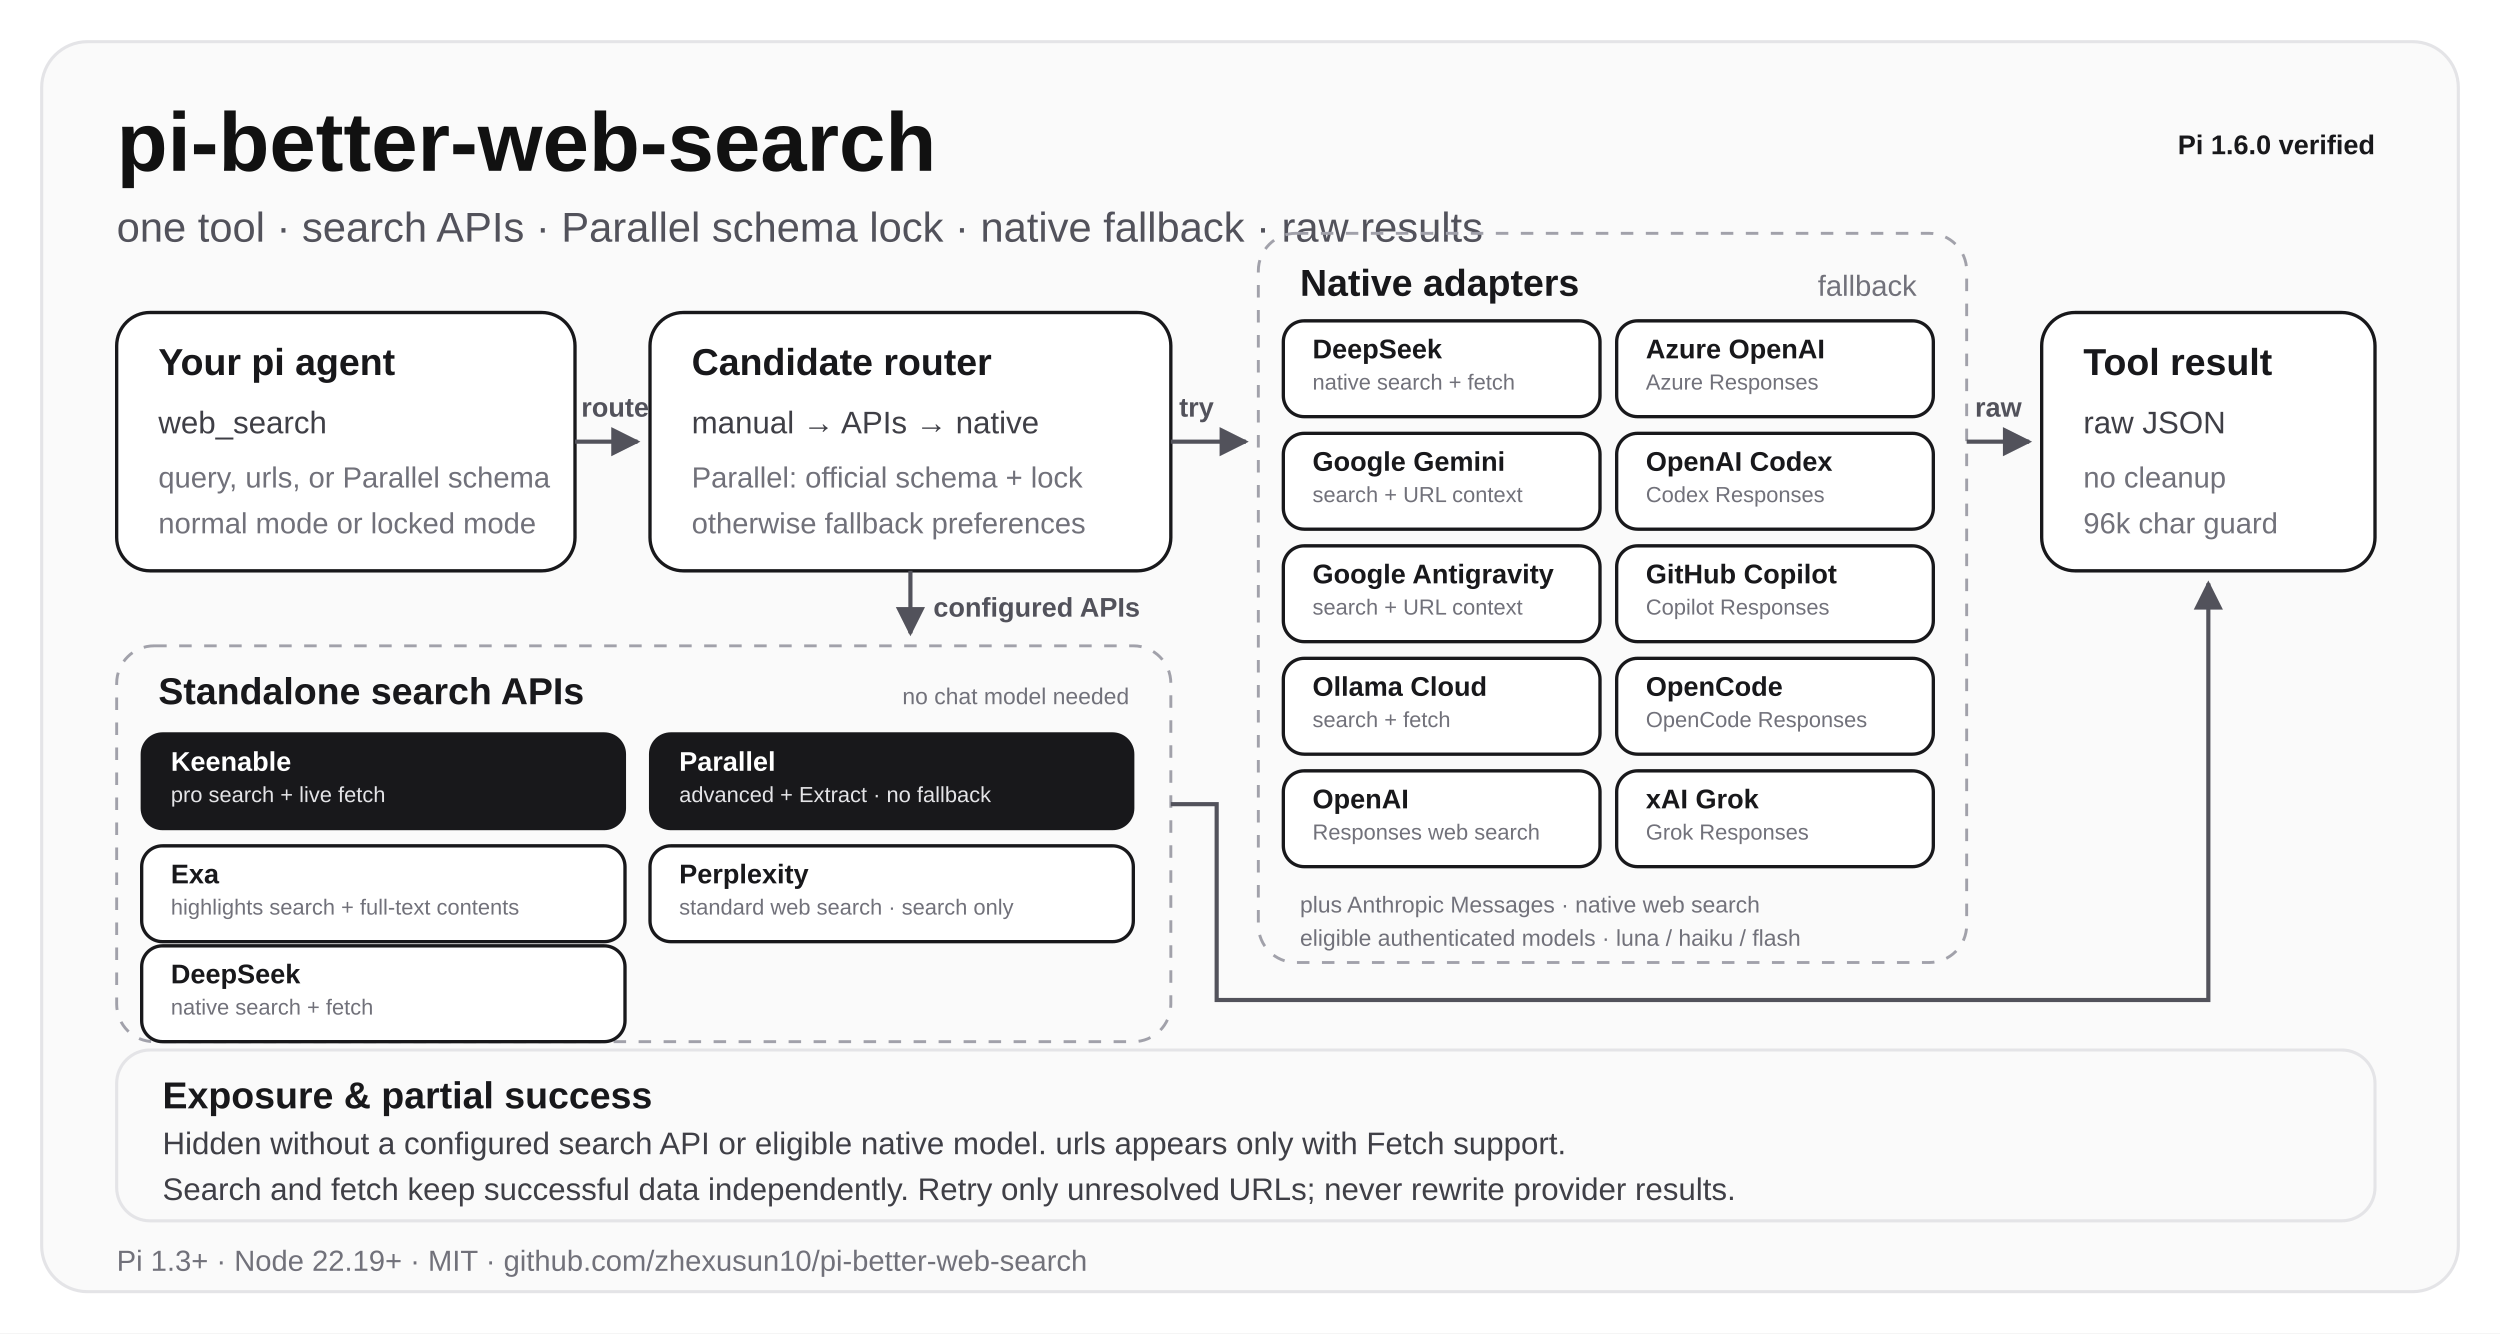
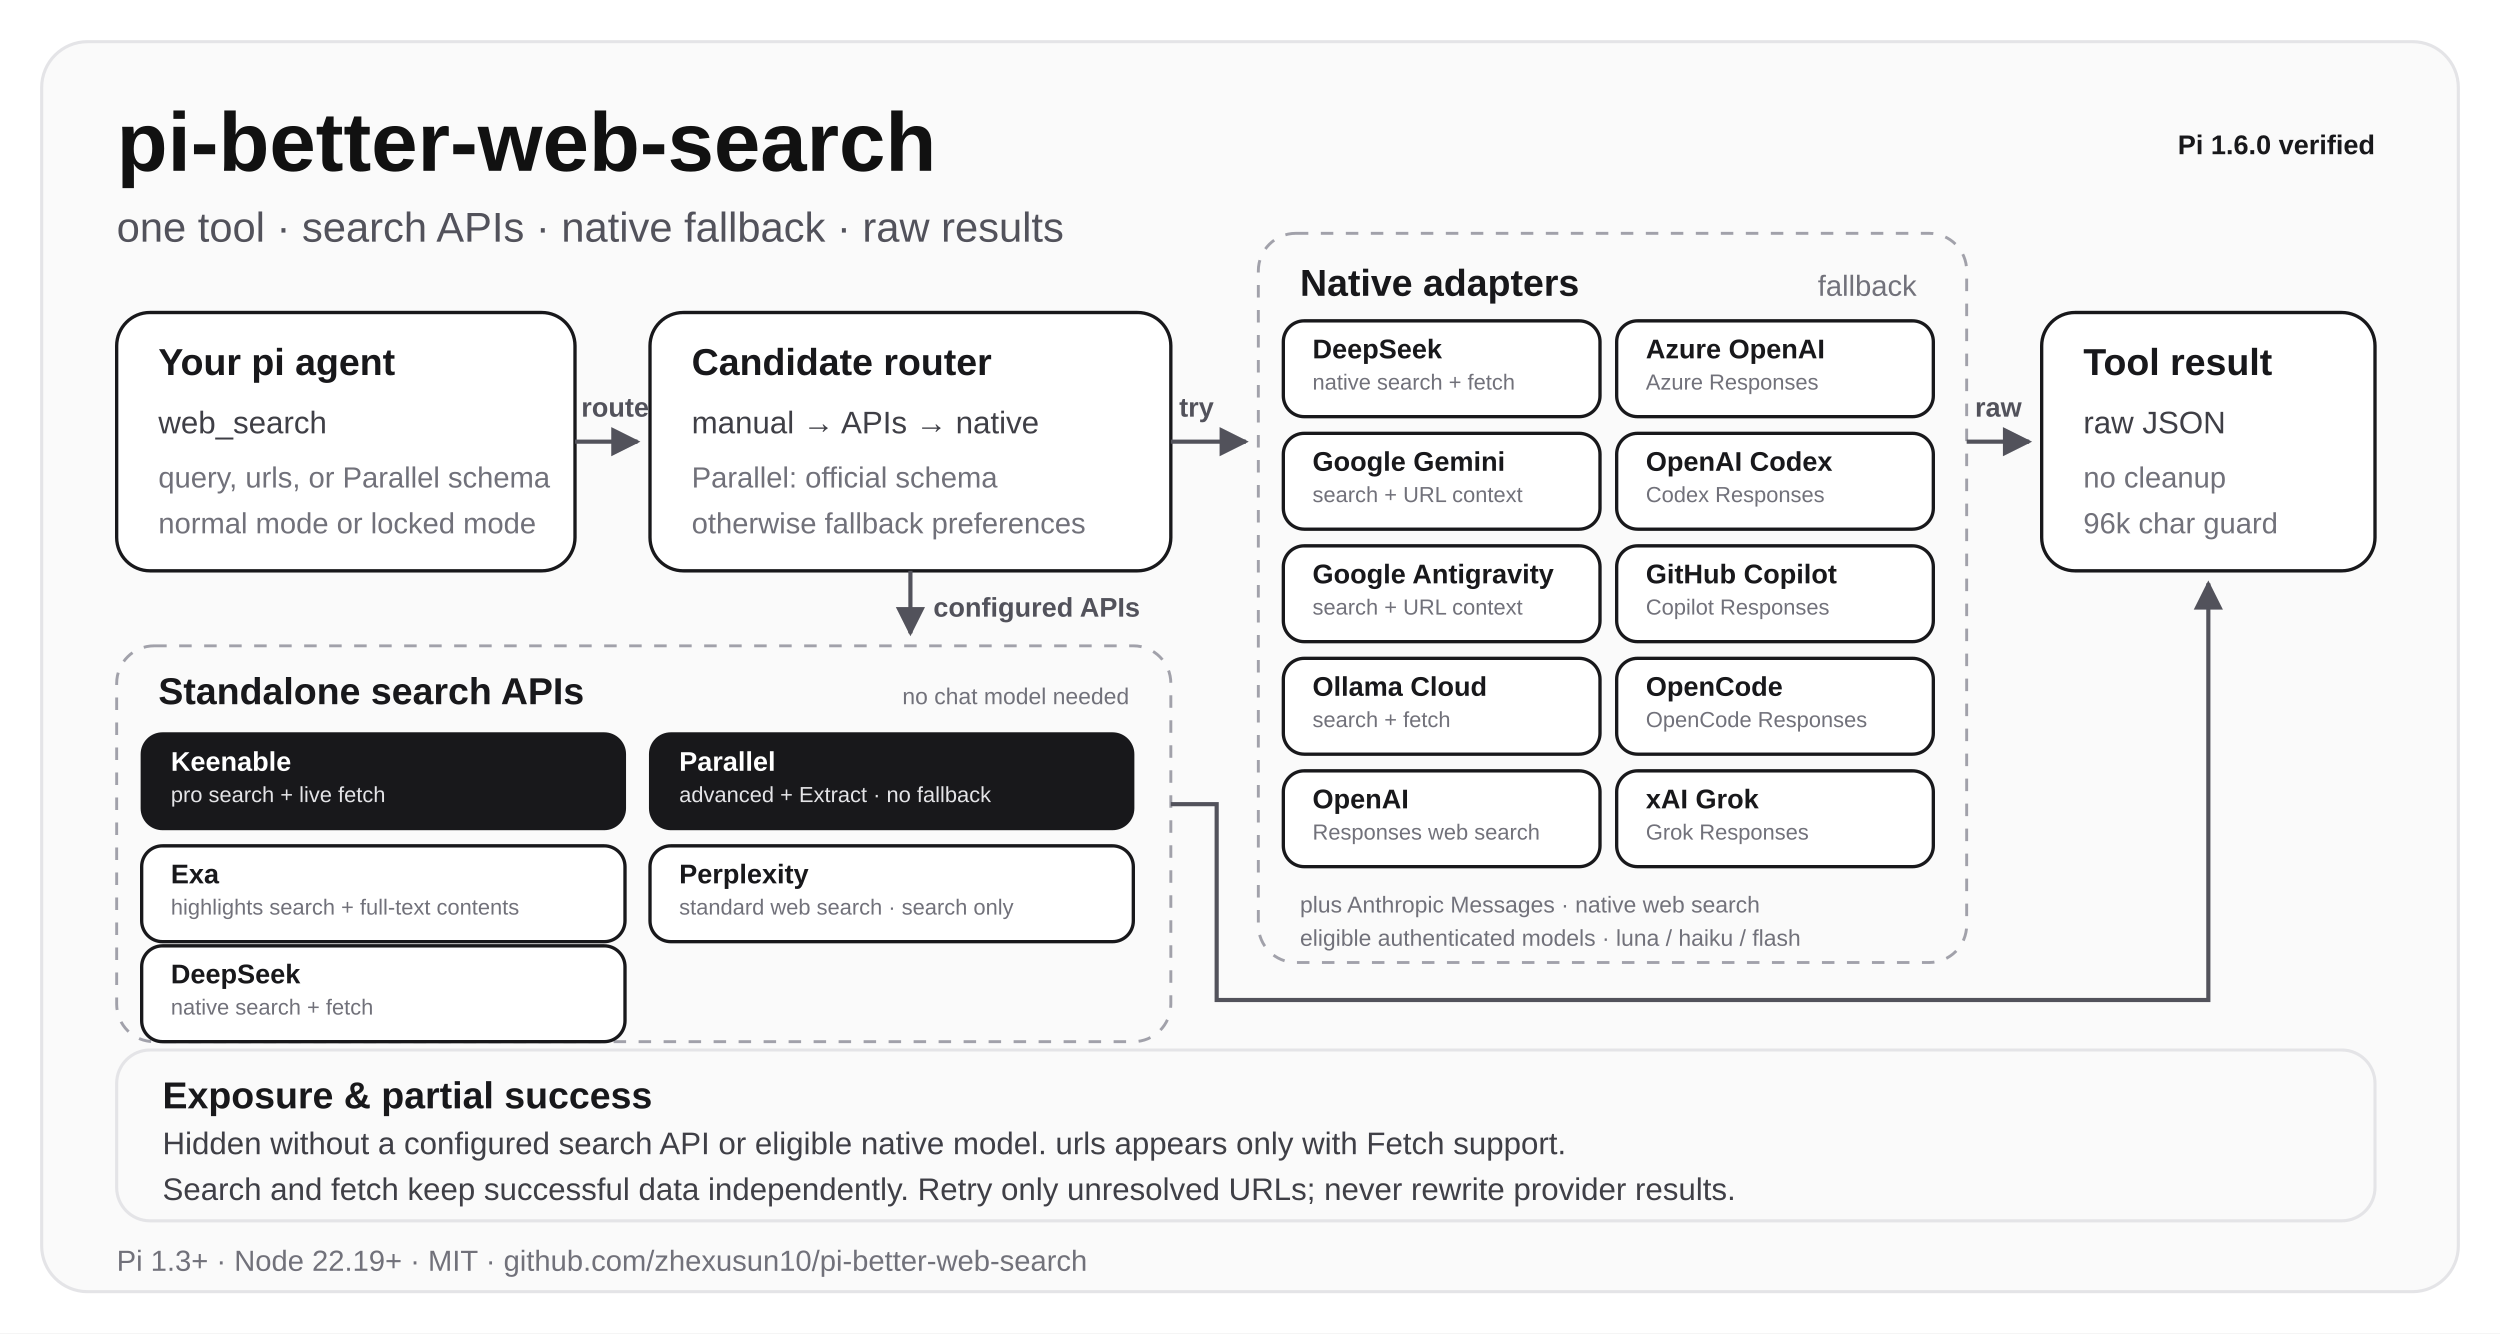
<svg xmlns="http://www.w3.org/2000/svg" width="1200" height="640" viewBox="0 0 1200 640" role="img" aria-labelledby="title desc">
  <defs>
    <marker id="arrow" viewBox="0 0 10 10" refX="9" refY="5" markerWidth="7" markerHeight="7" orient="auto-start-reverse">
      <path d="M 0 0 L 10 5 L 0 10 z" fill="#52525b" />
    </marker>
    <style>
      .bg { fill: #ffffff; }
      .panel { fill: #fafafa; stroke: #e4e4e7; stroke-width: 1.5; }
      .box { fill: #ffffff; stroke: #18181b; stroke-width: 1.6; }
      .accent { fill: #18181b; stroke: #18181b; }
      .dash { fill: none; stroke: #a1a1aa; stroke-width: 1.4; stroke-dasharray: 6 6; }
      .title { font: 700 40px Arial, Helvetica, sans-serif; fill: #111111; }
      .subtitle { font: 400 20px Arial, Helvetica, sans-serif; fill: #52525b; }
      .h { font: 700 18px Arial, Helvetica, sans-serif; fill: #18181b; }
      .t { font: 400 15px Arial, Helvetica, sans-serif; fill: #3f3f46; }
      .muted { font: 400 14px Arial, Helvetica, sans-serif; fill: #71717a; }
      .p { font: 700 13px Arial, Helvetica, sans-serif; fill: #18181b; }
      .d { font: 400 10.5px Arial, Helvetica, sans-serif; fill: #71717a; }
      .inv-p { font: 700 13px Arial, Helvetica, sans-serif; fill: #ffffff; }
      .inv-d { font: 400 10.5px Arial, Helvetica, sans-serif; fill: #e4e4e7; }
      .note { font: 400 11px Arial, Helvetica, sans-serif; fill: #71717a; }
      .arrow { stroke: #52525b; stroke-width: 2; fill: none; marker-end: url(#arrow); }
      .label { font: 600 13px Arial, Helvetica, sans-serif; fill: #52525b; }
      .footer { font: 400 14px Arial, Helvetica, sans-serif; fill: #71717a; }
    </style>
  </defs>
  <rect class="bg" x="0" y="0" width="1200" height="640" />
  <rect class="panel" x="20" y="20" width="1160" height="600" rx="22" />
  <text class="title" x="56" y="82">pi-better-web-search</text>
-   <text class="subtitle" x="56" y="116">one tool · search APIs · Parallel schema lock · native fallback · raw results</text>
+   <text class="subtitle" x="56" y="116">one tool · search APIs · native fallback · raw results</text>
  <text class="p" x="1140" y="74" text-anchor="end">Pi 1.6.0 verified</text>
  <rect class="box" x="56" y="150" width="220" height="124" rx="16" />
  <text class="h" x="76" y="180">Your pi agent</text>
  <text class="t" x="76" y="208">web_search</text>
  <text class="muted" x="76" y="234">query, urls, or Parallel schema</text>
  <text class="muted" x="76" y="256">normal mode or locked mode</text>
  <path class="arrow" d="M 276 212 L 306 212" />
  <text class="label" x="279" y="200">route</text>
  <rect class="box" x="312" y="150" width="250" height="124" rx="16" />
  <text class="h" x="332" y="180">Candidate router</text>
  <text class="t" x="332" y="208">manual → APIs → native</text>
-   <text class="muted" x="332" y="234">Parallel: official schema + lock</text>
+   <text class="muted" x="332" y="234">Parallel: official schema</text>
  <text class="muted" x="332" y="256">otherwise fallback preferences</text>
  <path class="arrow" d="M 562 212 L 598 212" />
  <text class="label" x="566" y="200">try</text>
  <path class="arrow" d="M 437 274 L 437 304" />
  <text class="label" x="448" y="296">configured APIs</text>
  <rect class="dash" x="56" y="310" width="506" height="190" rx="18" />
  <text class="h" x="76" y="338">Standalone search APIs</text>
  <text class="note" x="542" y="338" text-anchor="end">no chat model needed</text>
  <rect class="accent" x="68" y="352" width="232" height="46" rx="10" />
  <text class="inv-p" x="82" y="370">Keenable</text>
  <text class="inv-d" x="82" y="385">pro search + live fetch</text>
  <rect class="accent" x="312" y="352" width="232" height="46" rx="10" />
  <text class="inv-p" x="326" y="370">Parallel</text>
  <text class="inv-d" x="326" y="385">advanced + Extract · no fallback</text>
  <rect class="box" x="68" y="406" width="232" height="46" rx="10" />
  <text class="p" x="82" y="424">Exa</text>
  <text class="d" x="82" y="439">highlights search + full-text contents</text>
  <rect class="box" x="312" y="406" width="232" height="46" rx="10" />
  <text class="p" x="326" y="424">Perplexity</text>
  <text class="d" x="326" y="439">standard web search · search only</text>
  <rect class="box" x="68" y="454" width="232" height="46" rx="10" />
  <text class="p" x="82" y="472">DeepSeek</text>
  <text class="d" x="82" y="487">native search + fetch</text>
  <rect class="dash" x="604" y="112" width="340" height="350" rx="18" />
  <text class="h" x="624" y="142">Native adapters</text>
  <text class="muted" x="920" y="142" text-anchor="end">fallback</text>
  <rect class="box" x="616" y="154" width="152" height="46" rx="10" />
  <text class="p" x="630" y="172">DeepSeek</text>
  <text class="d" x="630" y="187">native search + fetch</text>
  <rect class="box" x="616" y="208" width="152" height="46" rx="10" />
  <text class="p" x="630" y="226">Google Gemini</text>
  <text class="d" x="630" y="241">search + URL context</text>
  <rect class="box" x="616" y="262" width="152" height="46" rx="10" />
  <text class="p" x="630" y="280">Google Antigravity</text>
  <text class="d" x="630" y="295">search + URL context</text>
  <rect class="box" x="616" y="316" width="152" height="46" rx="10" />
  <text class="p" x="630" y="334">Ollama Cloud</text>
  <text class="d" x="630" y="349">search + fetch</text>
  <rect class="box" x="616" y="370" width="152" height="46" rx="10" />
  <text class="p" x="630" y="388">OpenAI</text>
  <text class="d" x="630" y="403">Responses web search</text>
  <rect class="box" x="776" y="154" width="152" height="46" rx="10" />
  <text class="p" x="790" y="172">Azure OpenAI</text>
  <text class="d" x="790" y="187">Azure Responses</text>
  <rect class="box" x="776" y="208" width="152" height="46" rx="10" />
  <text class="p" x="790" y="226">OpenAI Codex</text>
  <text class="d" x="790" y="241">Codex Responses</text>
  <rect class="box" x="776" y="262" width="152" height="46" rx="10" />
  <text class="p" x="790" y="280">GitHub Copilot</text>
  <text class="d" x="790" y="295">Copilot Responses</text>
  <rect class="box" x="776" y="316" width="152" height="46" rx="10" />
  <text class="p" x="790" y="334">OpenCode</text>
  <text class="d" x="790" y="349">OpenCode Responses</text>
  <rect class="box" x="776" y="370" width="152" height="46" rx="10" />
  <text class="p" x="790" y="388">xAI Grok</text>
  <text class="d" x="790" y="403">Grok Responses</text>
  <text class="note" x="624" y="438">plus Anthropic Messages · native web search</text>
  <text class="note" x="624" y="454">eligible authenticated models · luna / haiku / flash</text>
  <path class="arrow" d="M 944 212 L 974 212" />
  <text class="label" x="948" y="200">raw</text>
  <path class="arrow" d="M 562 386 L 584 386 L 584 480 L 1060 480 L 1060 280" />
  <rect class="box" x="980" y="150" width="160" height="124" rx="16" />
  <text class="h" x="1000" y="180">Tool result</text>
  <text class="t" x="1000" y="208">raw JSON</text>
  <text class="muted" x="1000" y="234">no cleanup</text>
  <text class="muted" x="1000" y="256">96k char guard</text>
  <rect class="panel" x="56" y="504" width="1084" height="82" rx="16" />
  <text class="h" x="78" y="532">Exposure &amp; partial success</text>
  <text class="t" x="78" y="554">Hidden without a configured search API or eligible native model. urls appears only with Fetch support.</text>
  <text class="t" x="78" y="576">Search and fetch keep successful data independently. Retry only unresolved URLs; never rewrite provider results.</text>
  <text class="footer" x="56" y="610">Pi 1.3+ · Node 22.19+ · MIT · github.com/zhexusun10/pi-better-web-search</text>
</svg>
